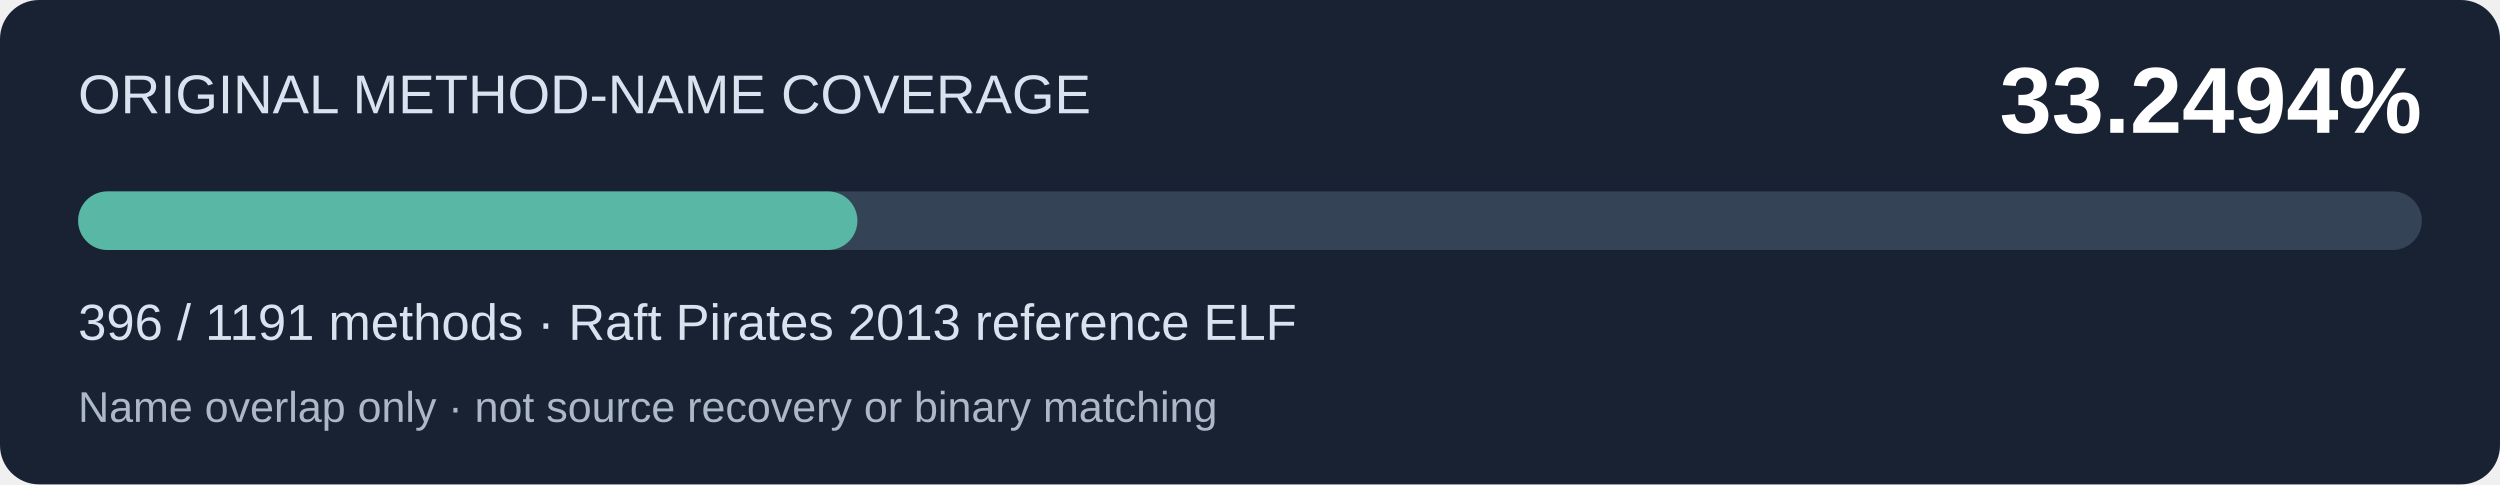
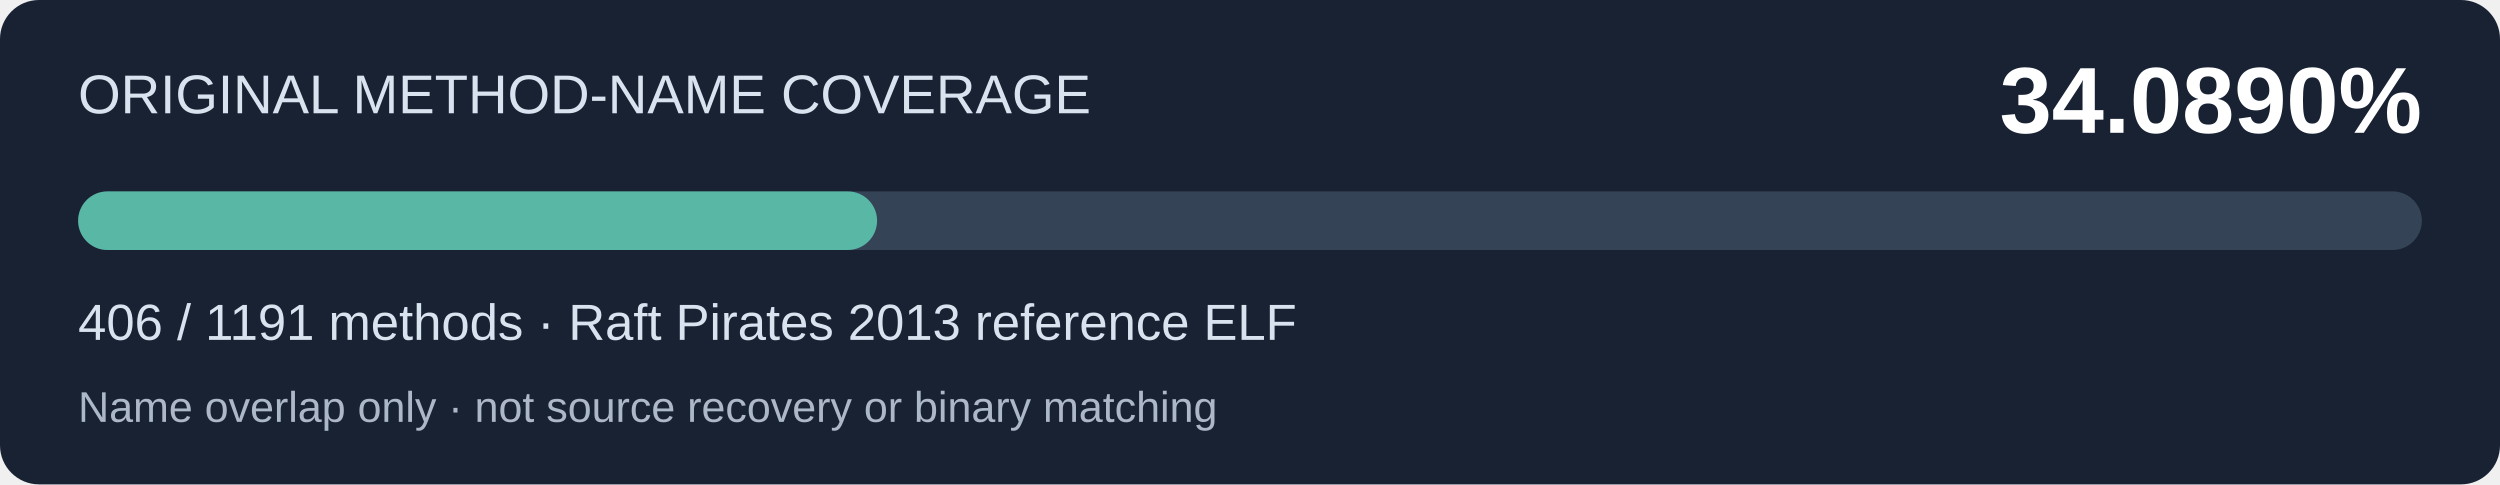
<svg xmlns="http://www.w3.org/2000/svg" width="640" height="124" viewBox="0 0 640 124" role="img" aria-labelledby="title description">
  <rect width="640" height="124" rx="10" fill="#182233" />
  <text x="20" y="29" fill="#d8e3ef" font-family="Verdana,Arial,sans-serif" font-size="14">ORIGINAL METHOD-NAME COVERAGE</text>
-   <text x="620" y="34" text-anchor="end" fill="#ffffff" font-family="Verdana,Arial,sans-serif" font-size="24" font-weight="bold">33.2494%</text>
+   <text x="620" y="34" text-anchor="end" fill="#ffffff" font-family="Verdana,Arial,sans-serif" font-size="24" font-weight="bold">34.0890%</text>
  <rect x="20" y="49" width="600" height="15" rx="7.5" fill="#354357" />
-   <rect x="20" y="49" width="199.496" height="15" rx="7.5" fill="#58b7a5" />
-   <text x="20" y="87" fill="#d8e3ef" font-family="Verdana,Arial,sans-serif" font-size="13">396 / 1191 methods · Raft Pirates 2013 reference ELF</text>
+   <rect x="20" y="49" width="204.534" height="15" rx="7.5" fill="#58b7a5" />
+   <text x="20" y="87" fill="#d8e3ef" font-family="Verdana,Arial,sans-serif" font-size="13">406 / 1191 methods · Raft Pirates 2013 reference ELF</text>
  <text x="20" y="108" fill="#acb8c8" font-family="Verdana,Arial,sans-serif" font-size="11">Name overlap only · not source recovery or binary matching</text>
</svg>
